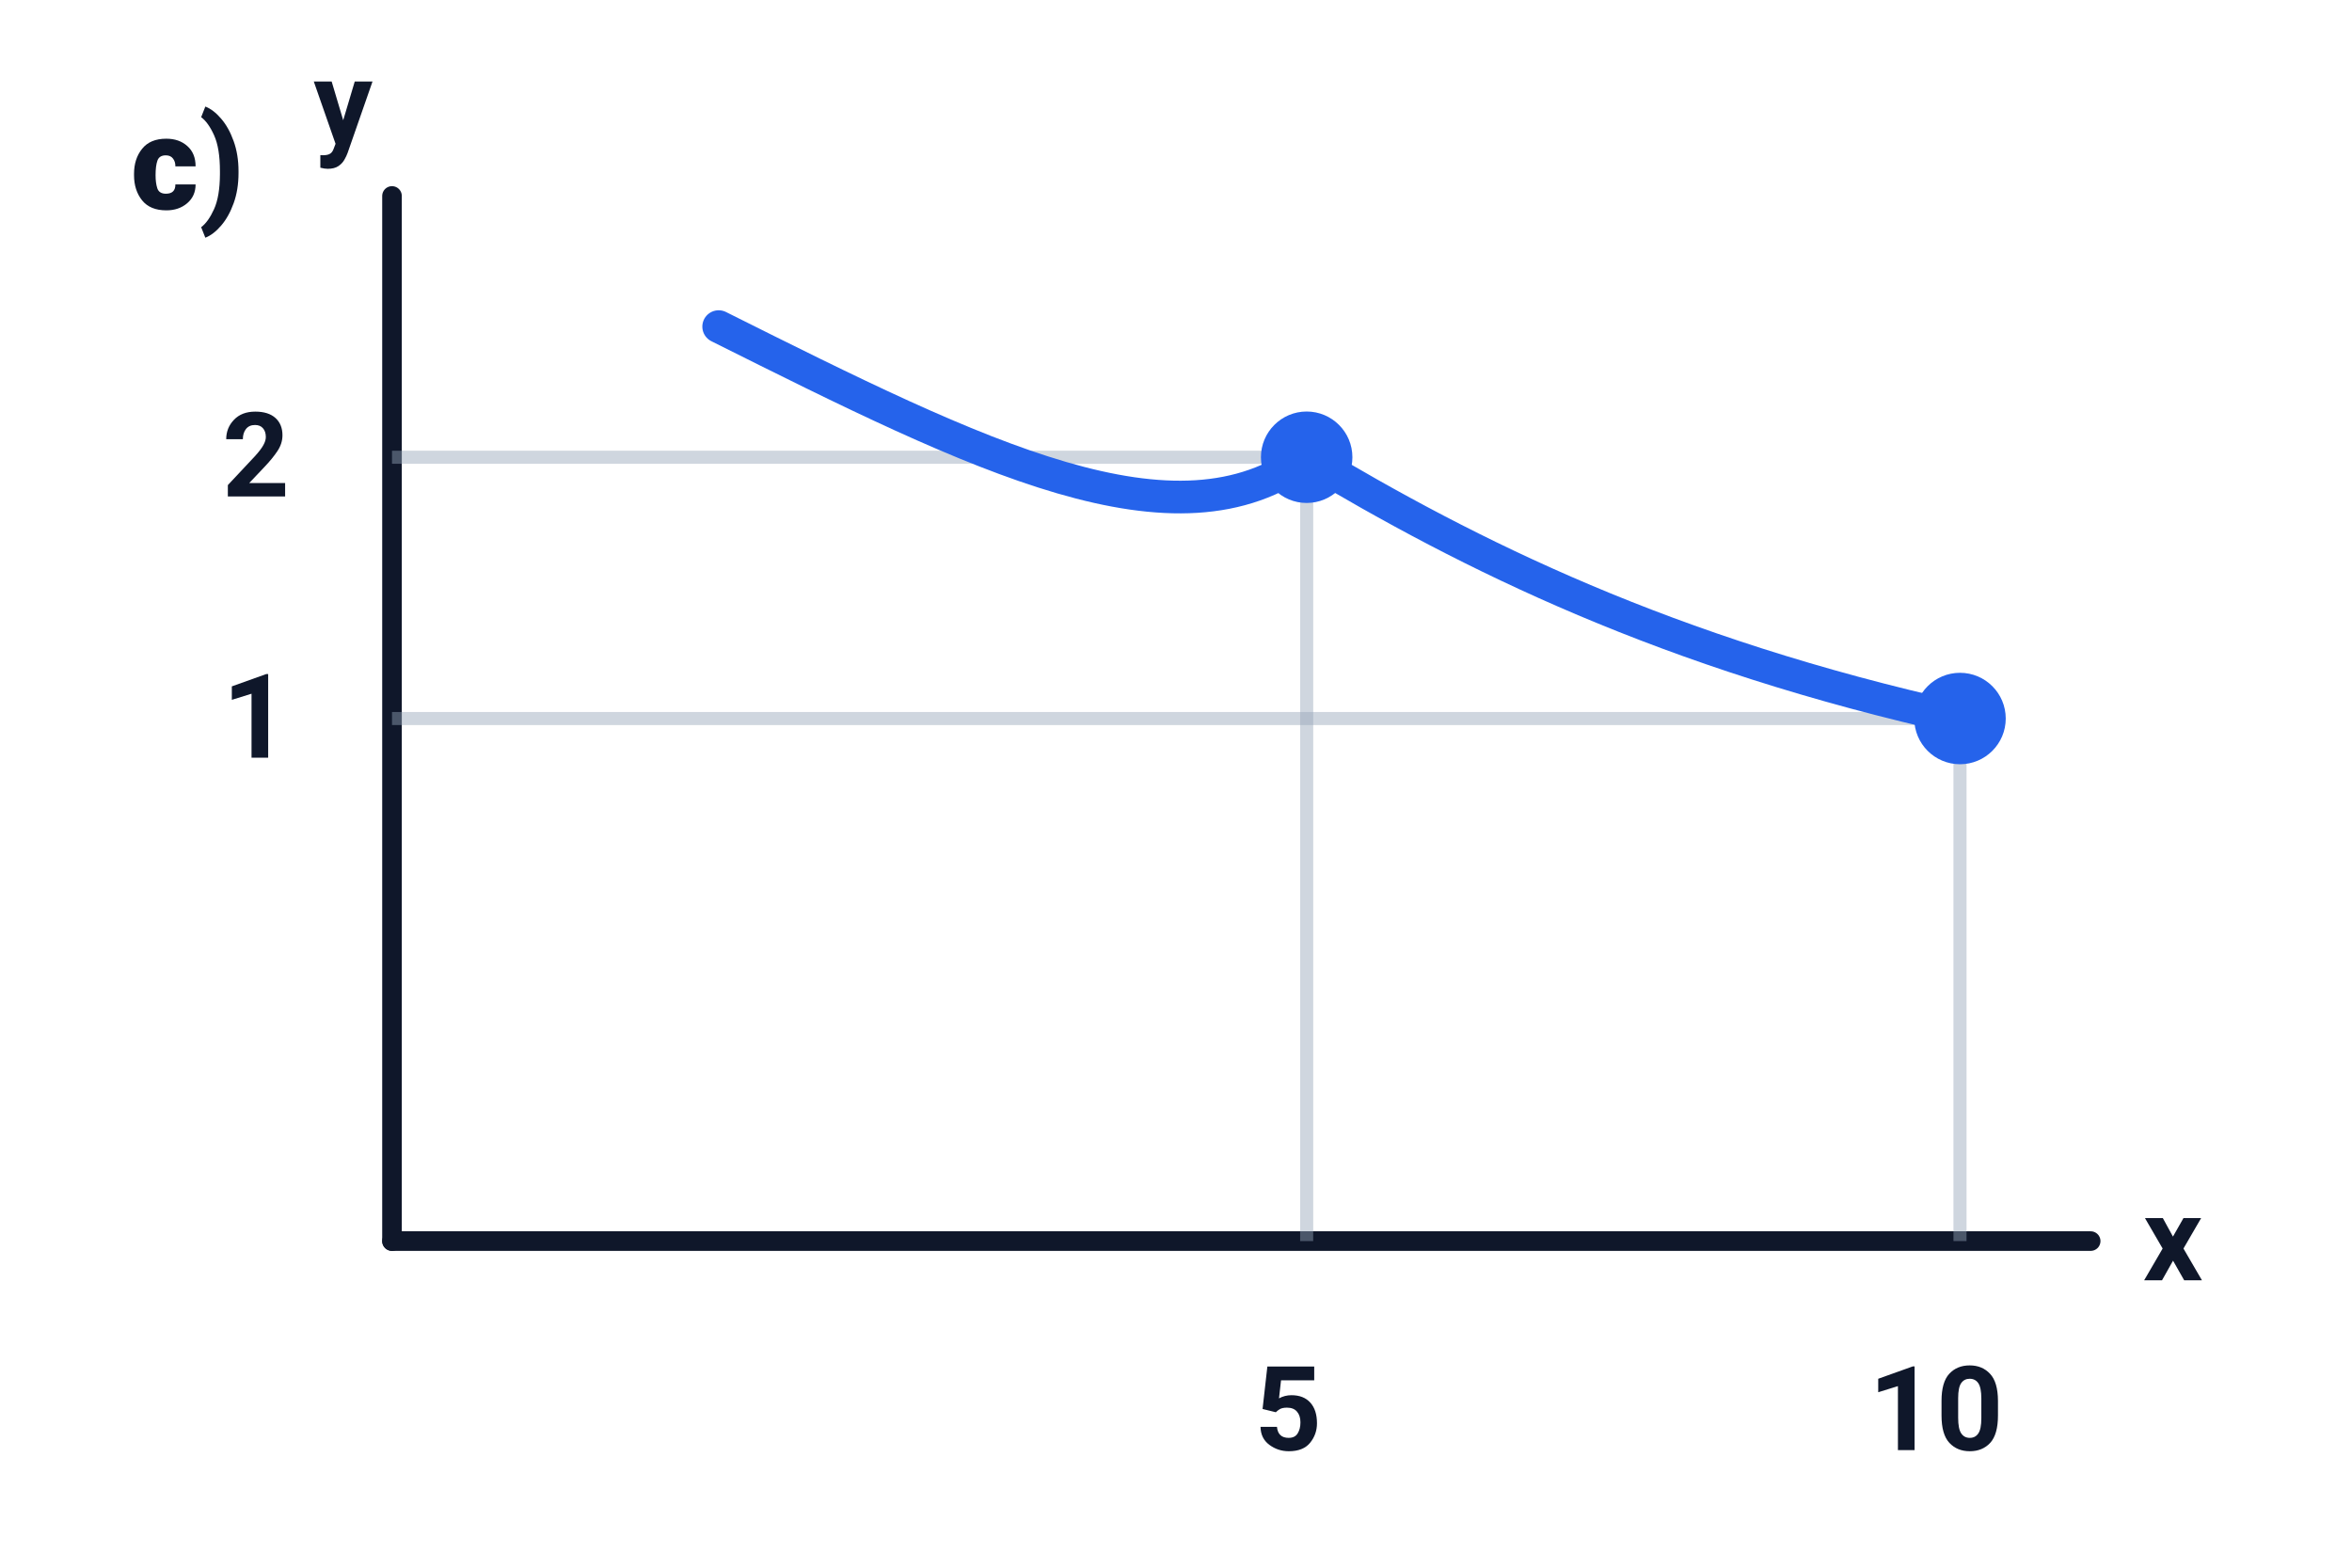
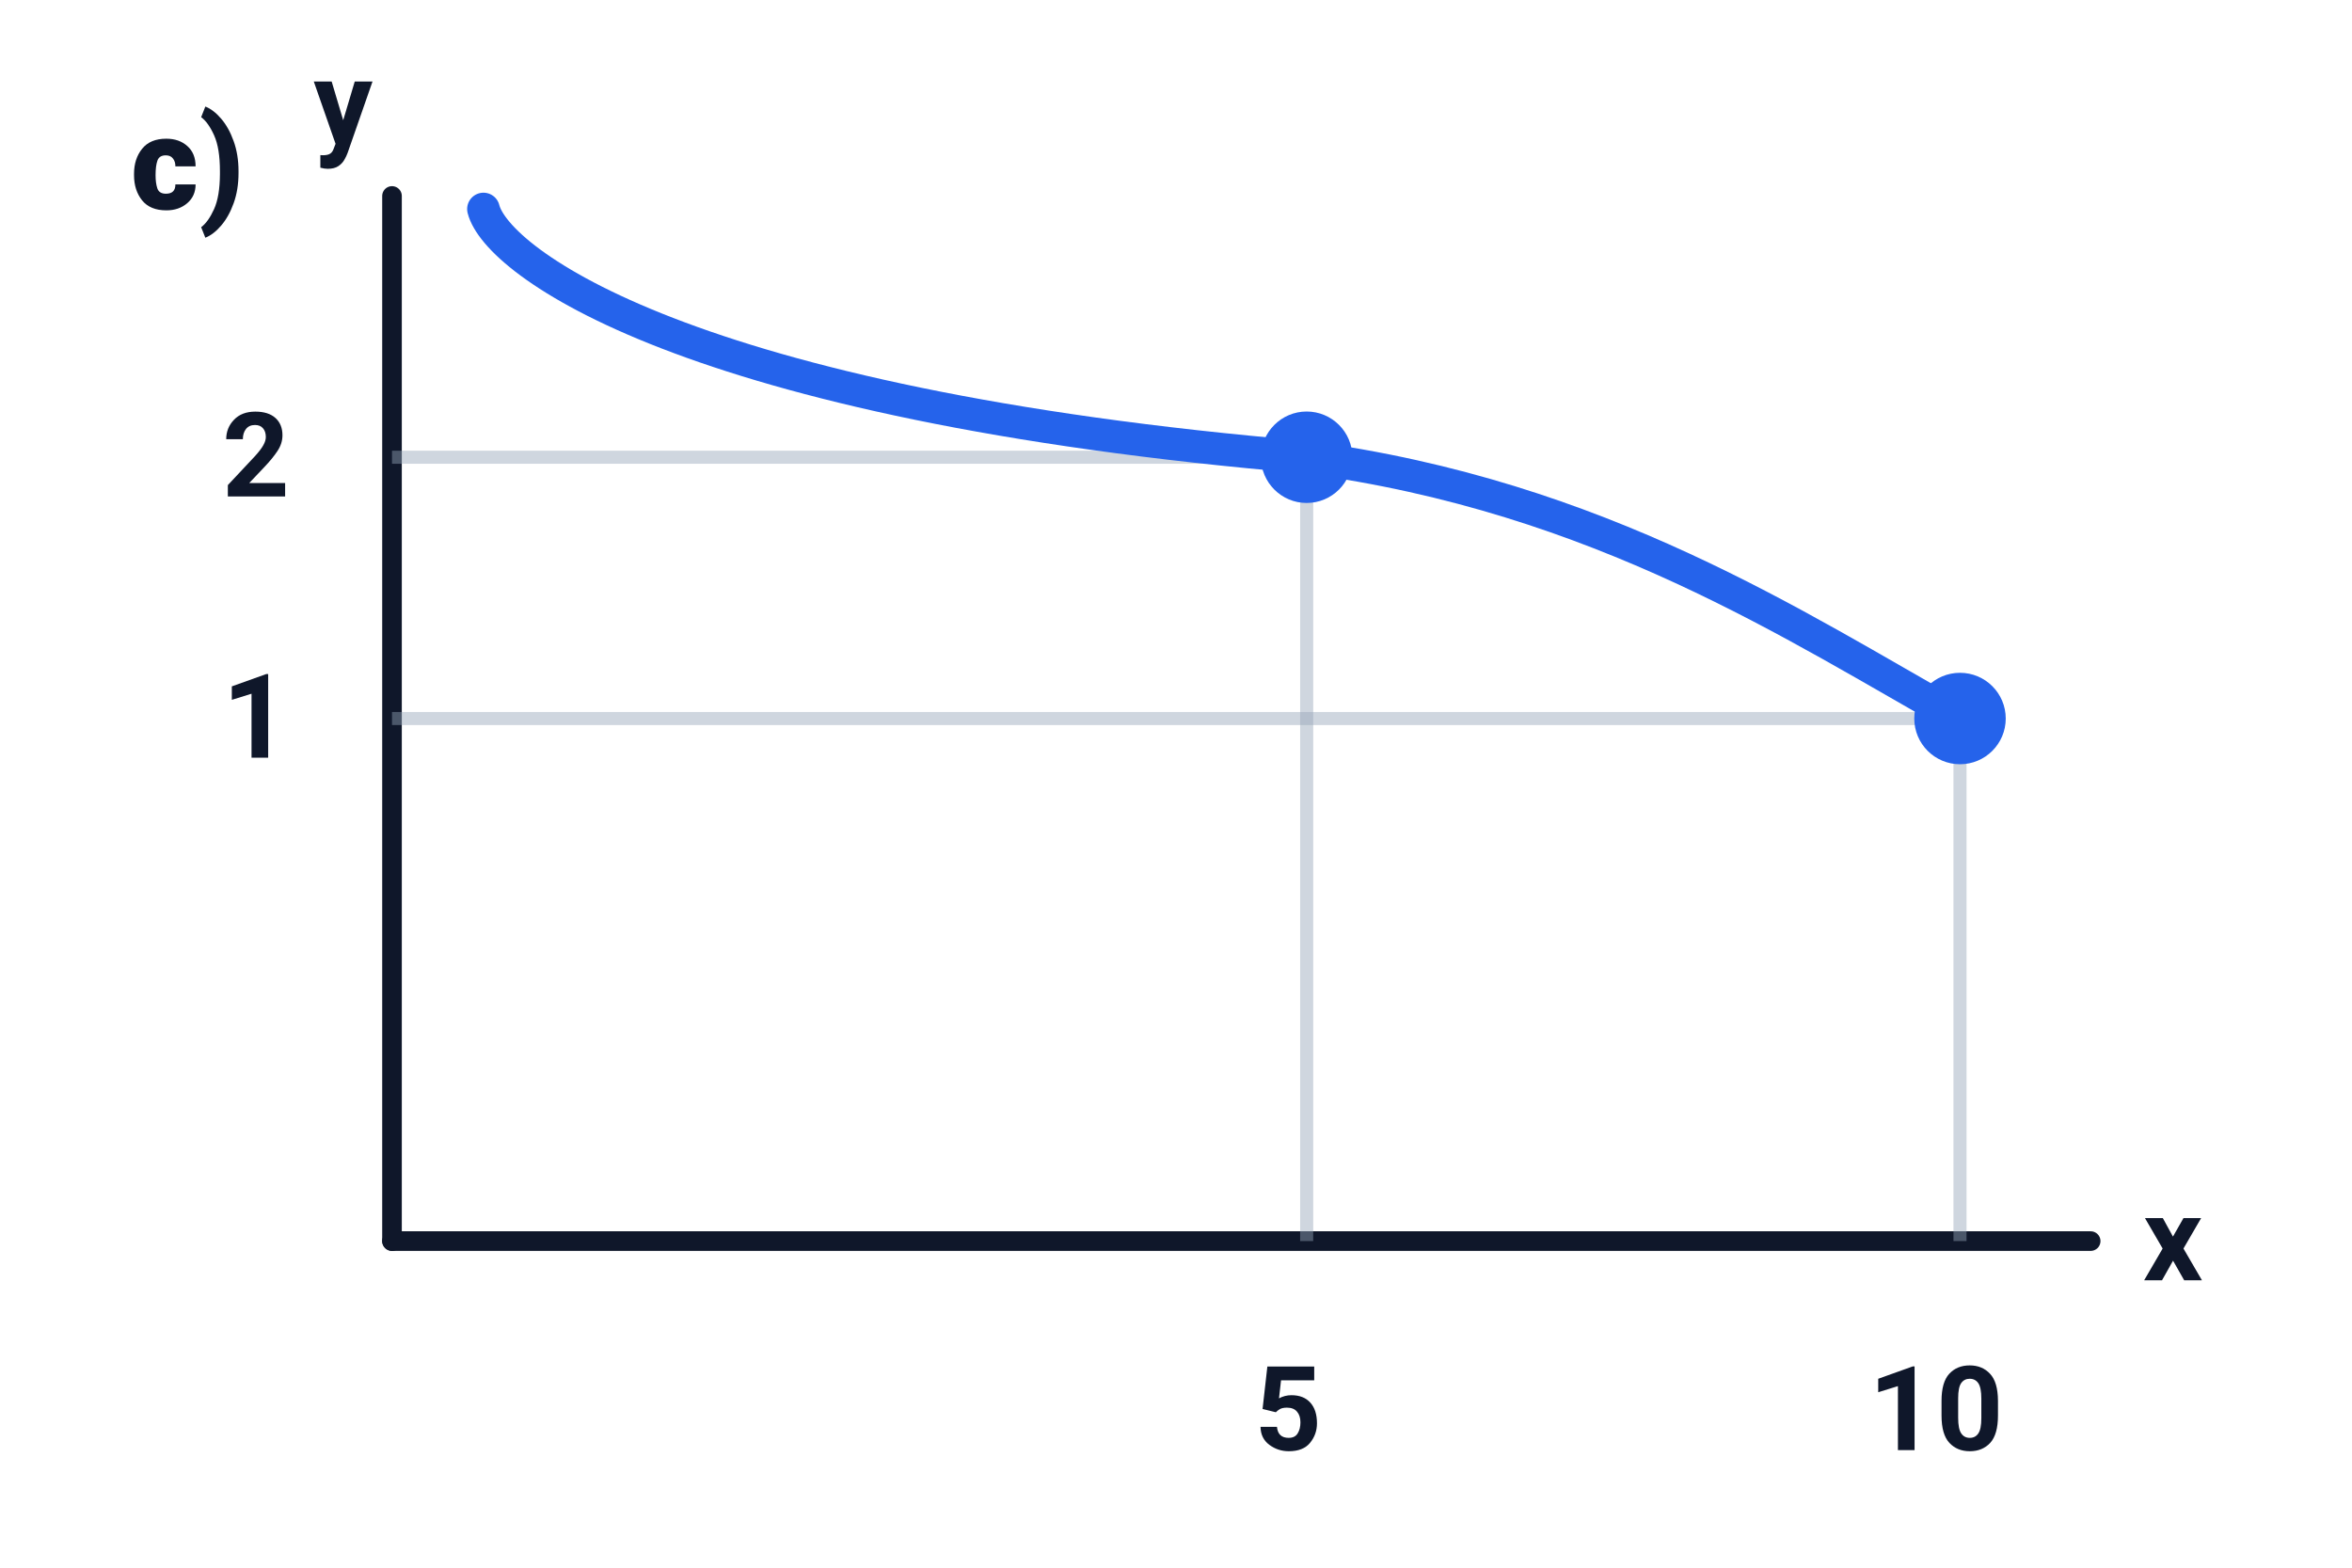
<svg xmlns="http://www.w3.org/2000/svg" width="360" height="240" viewBox="0 0 360 240" role="img" aria-label="Graf c)">
  <defs>
    <style>
      .axis{stroke:#0f172a;stroke-width:3;fill:none;stroke-linecap:round}
      .grid{stroke:#94a3b8;stroke-width:2;fill:none;opacity:.45}
      .curve{stroke:#2563eb;stroke-width:5;fill:none;stroke-linecap:round}
      .pt{fill:#2563eb}
      .txt{font: 18px system-ui, -apple-system, Segoe UI, Roboto, Arial, sans-serif; fill:#0f172a; font-weight:700}
      .lbl{font: 20px system-ui, -apple-system, Segoe UI, Roboto, Arial, sans-serif; fill:#0f172a; font-weight:800}
    </style>
  </defs>
  <path class="axis" d="M60 190 H320" />
  <path class="axis" d="M60 190 V30" />
  <path class="grid" d="M200 190 V70" />
  <path class="grid" d="M300 190 V110" />
  <path class="grid" d="M60 70 H200" />
  <path class="grid" d="M60 110 H300" />
-   <path class="curve" d="M110 50     C150 70, 180 85, 200 70     C225 85, 255 100, 300 110" />
+   <path class="curve" d="M74 32     C76 40, 105 62, 200 70     C245 76, 275 96, 300 110" />
  <circle class="pt" cx="200" cy="70" r="7" />
  <circle class="pt" cx="300" cy="110" r="7" />
  <text class="lbl" x="20" y="32">c)</text>
  <text class="txt" x="328" y="196">x</text>
  <text class="txt" x="48" y="22">y</text>
  <text class="txt" x="192" y="222">5</text>
  <text class="txt" x="286" y="222">10</text>
  <text class="txt" x="34" y="76">2</text>
  <text class="txt" x="34" y="116">1</text>
</svg>
